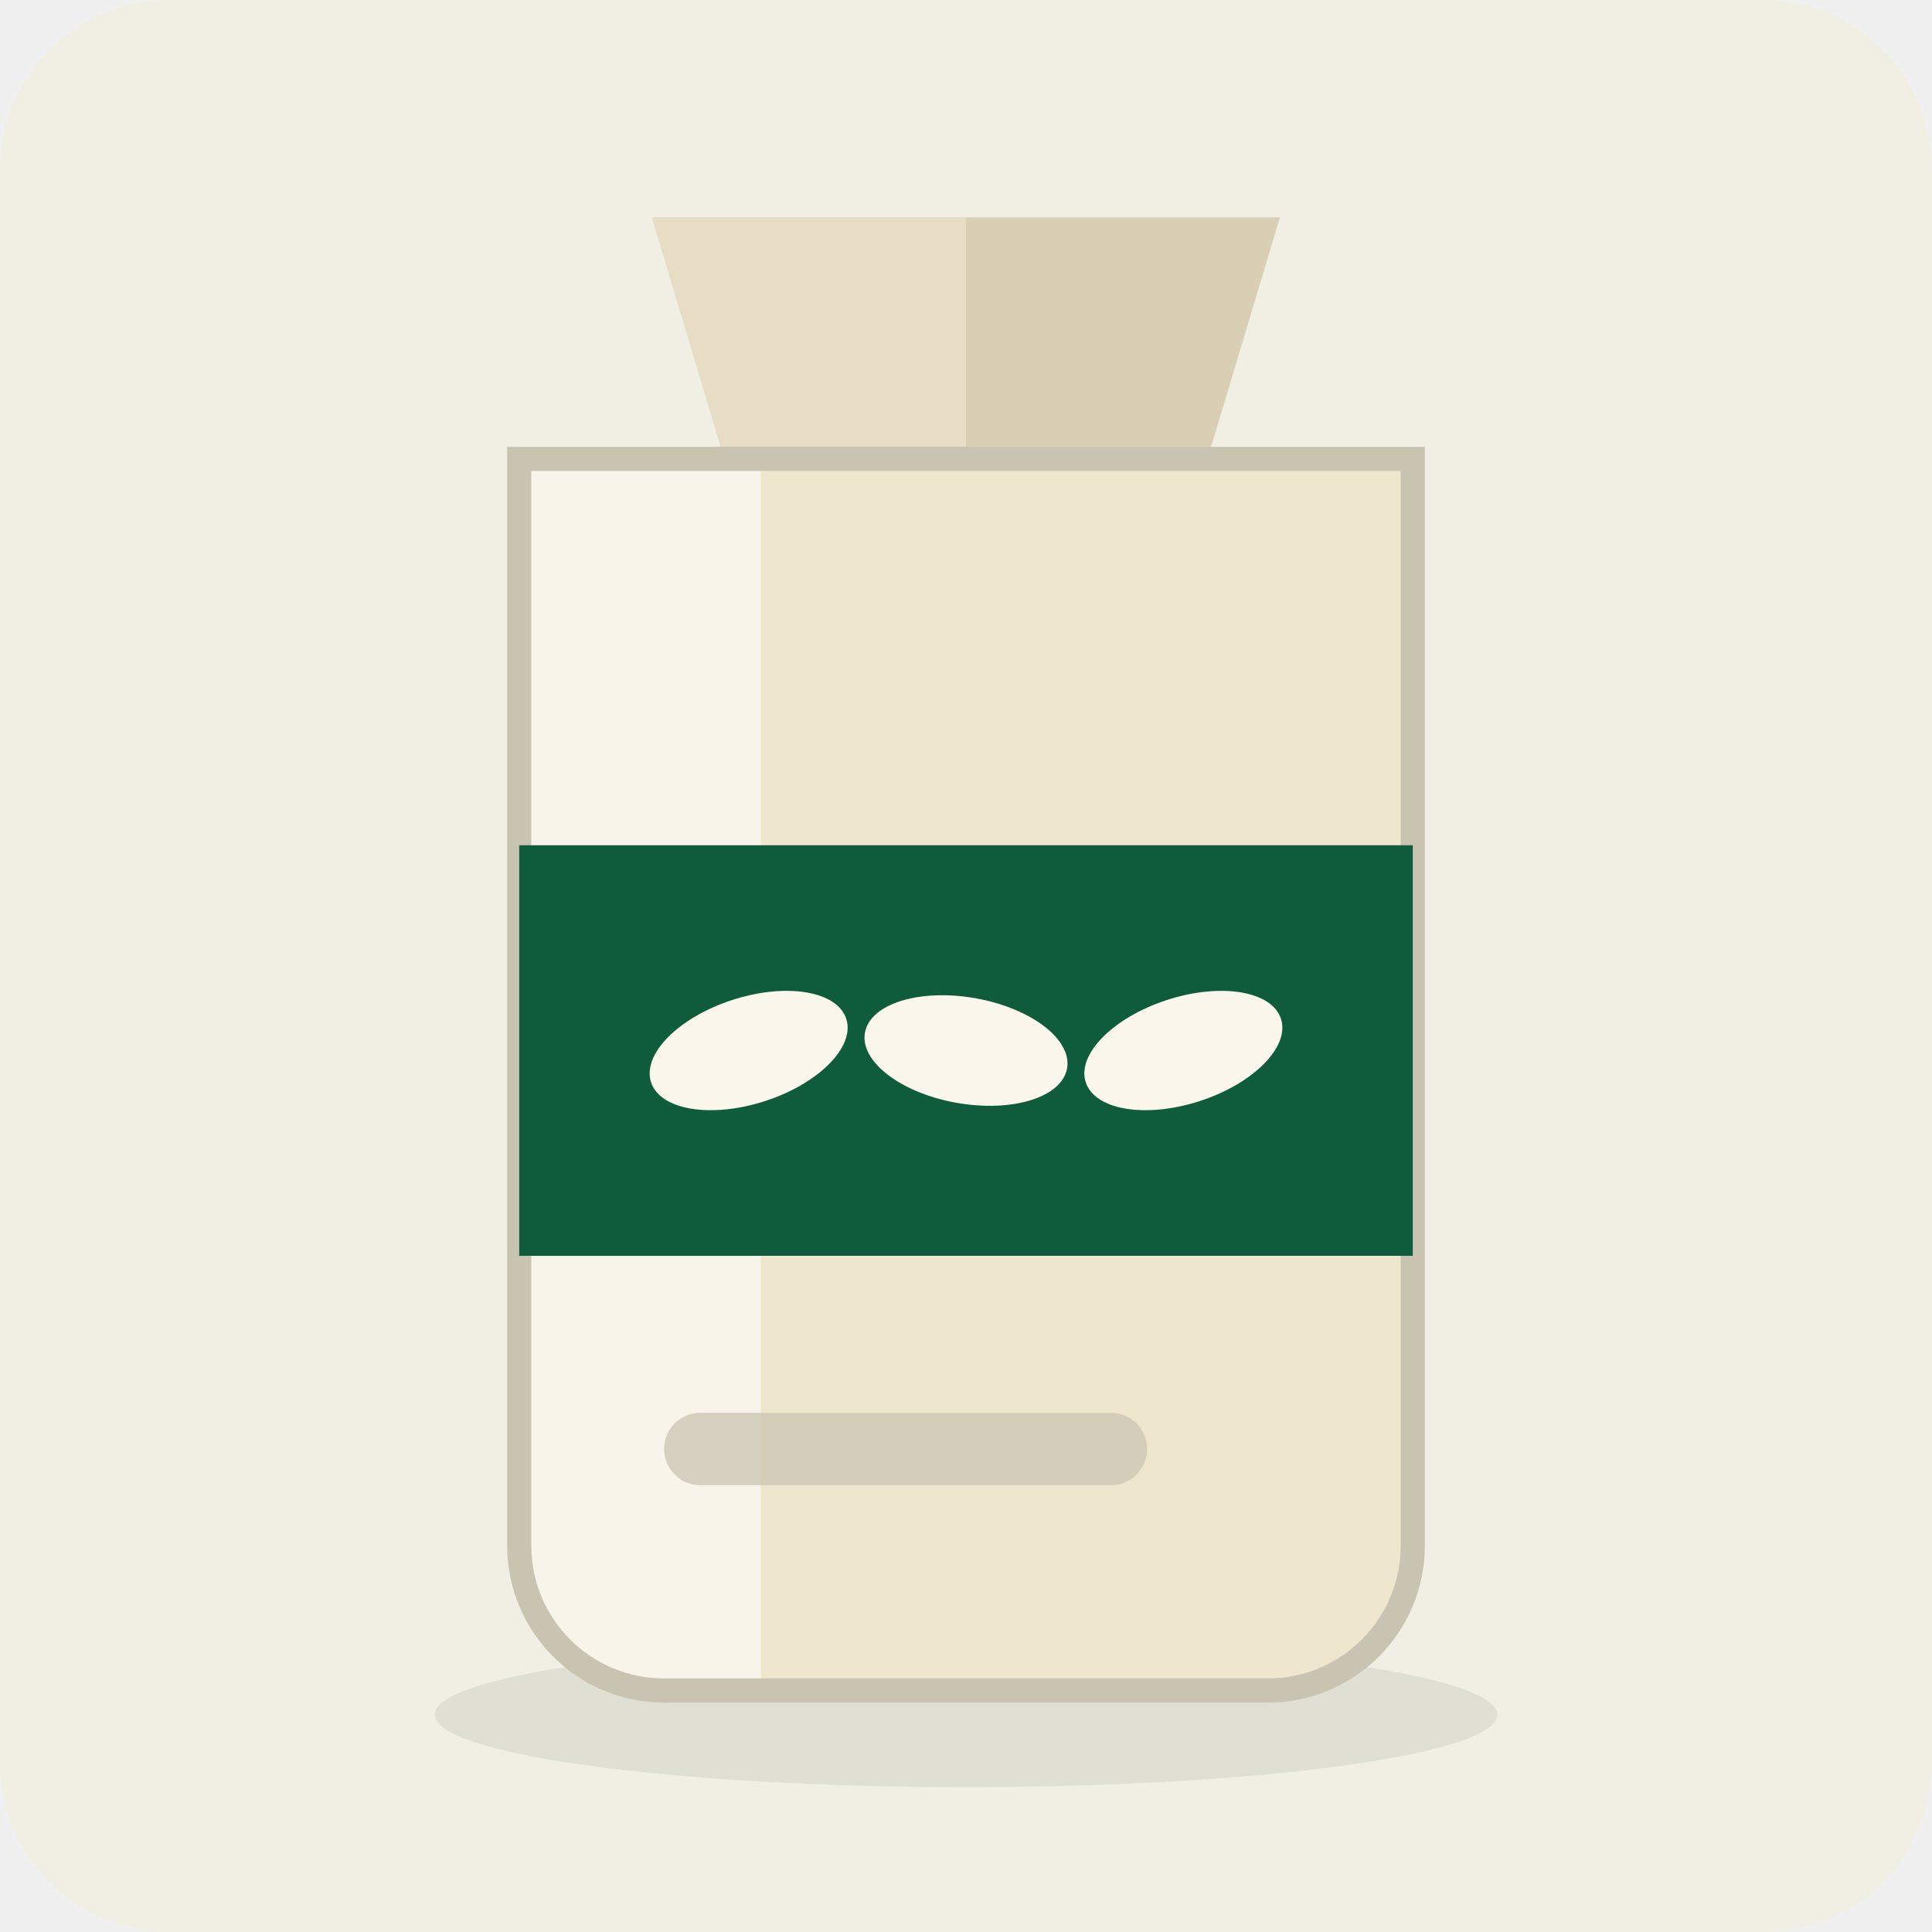
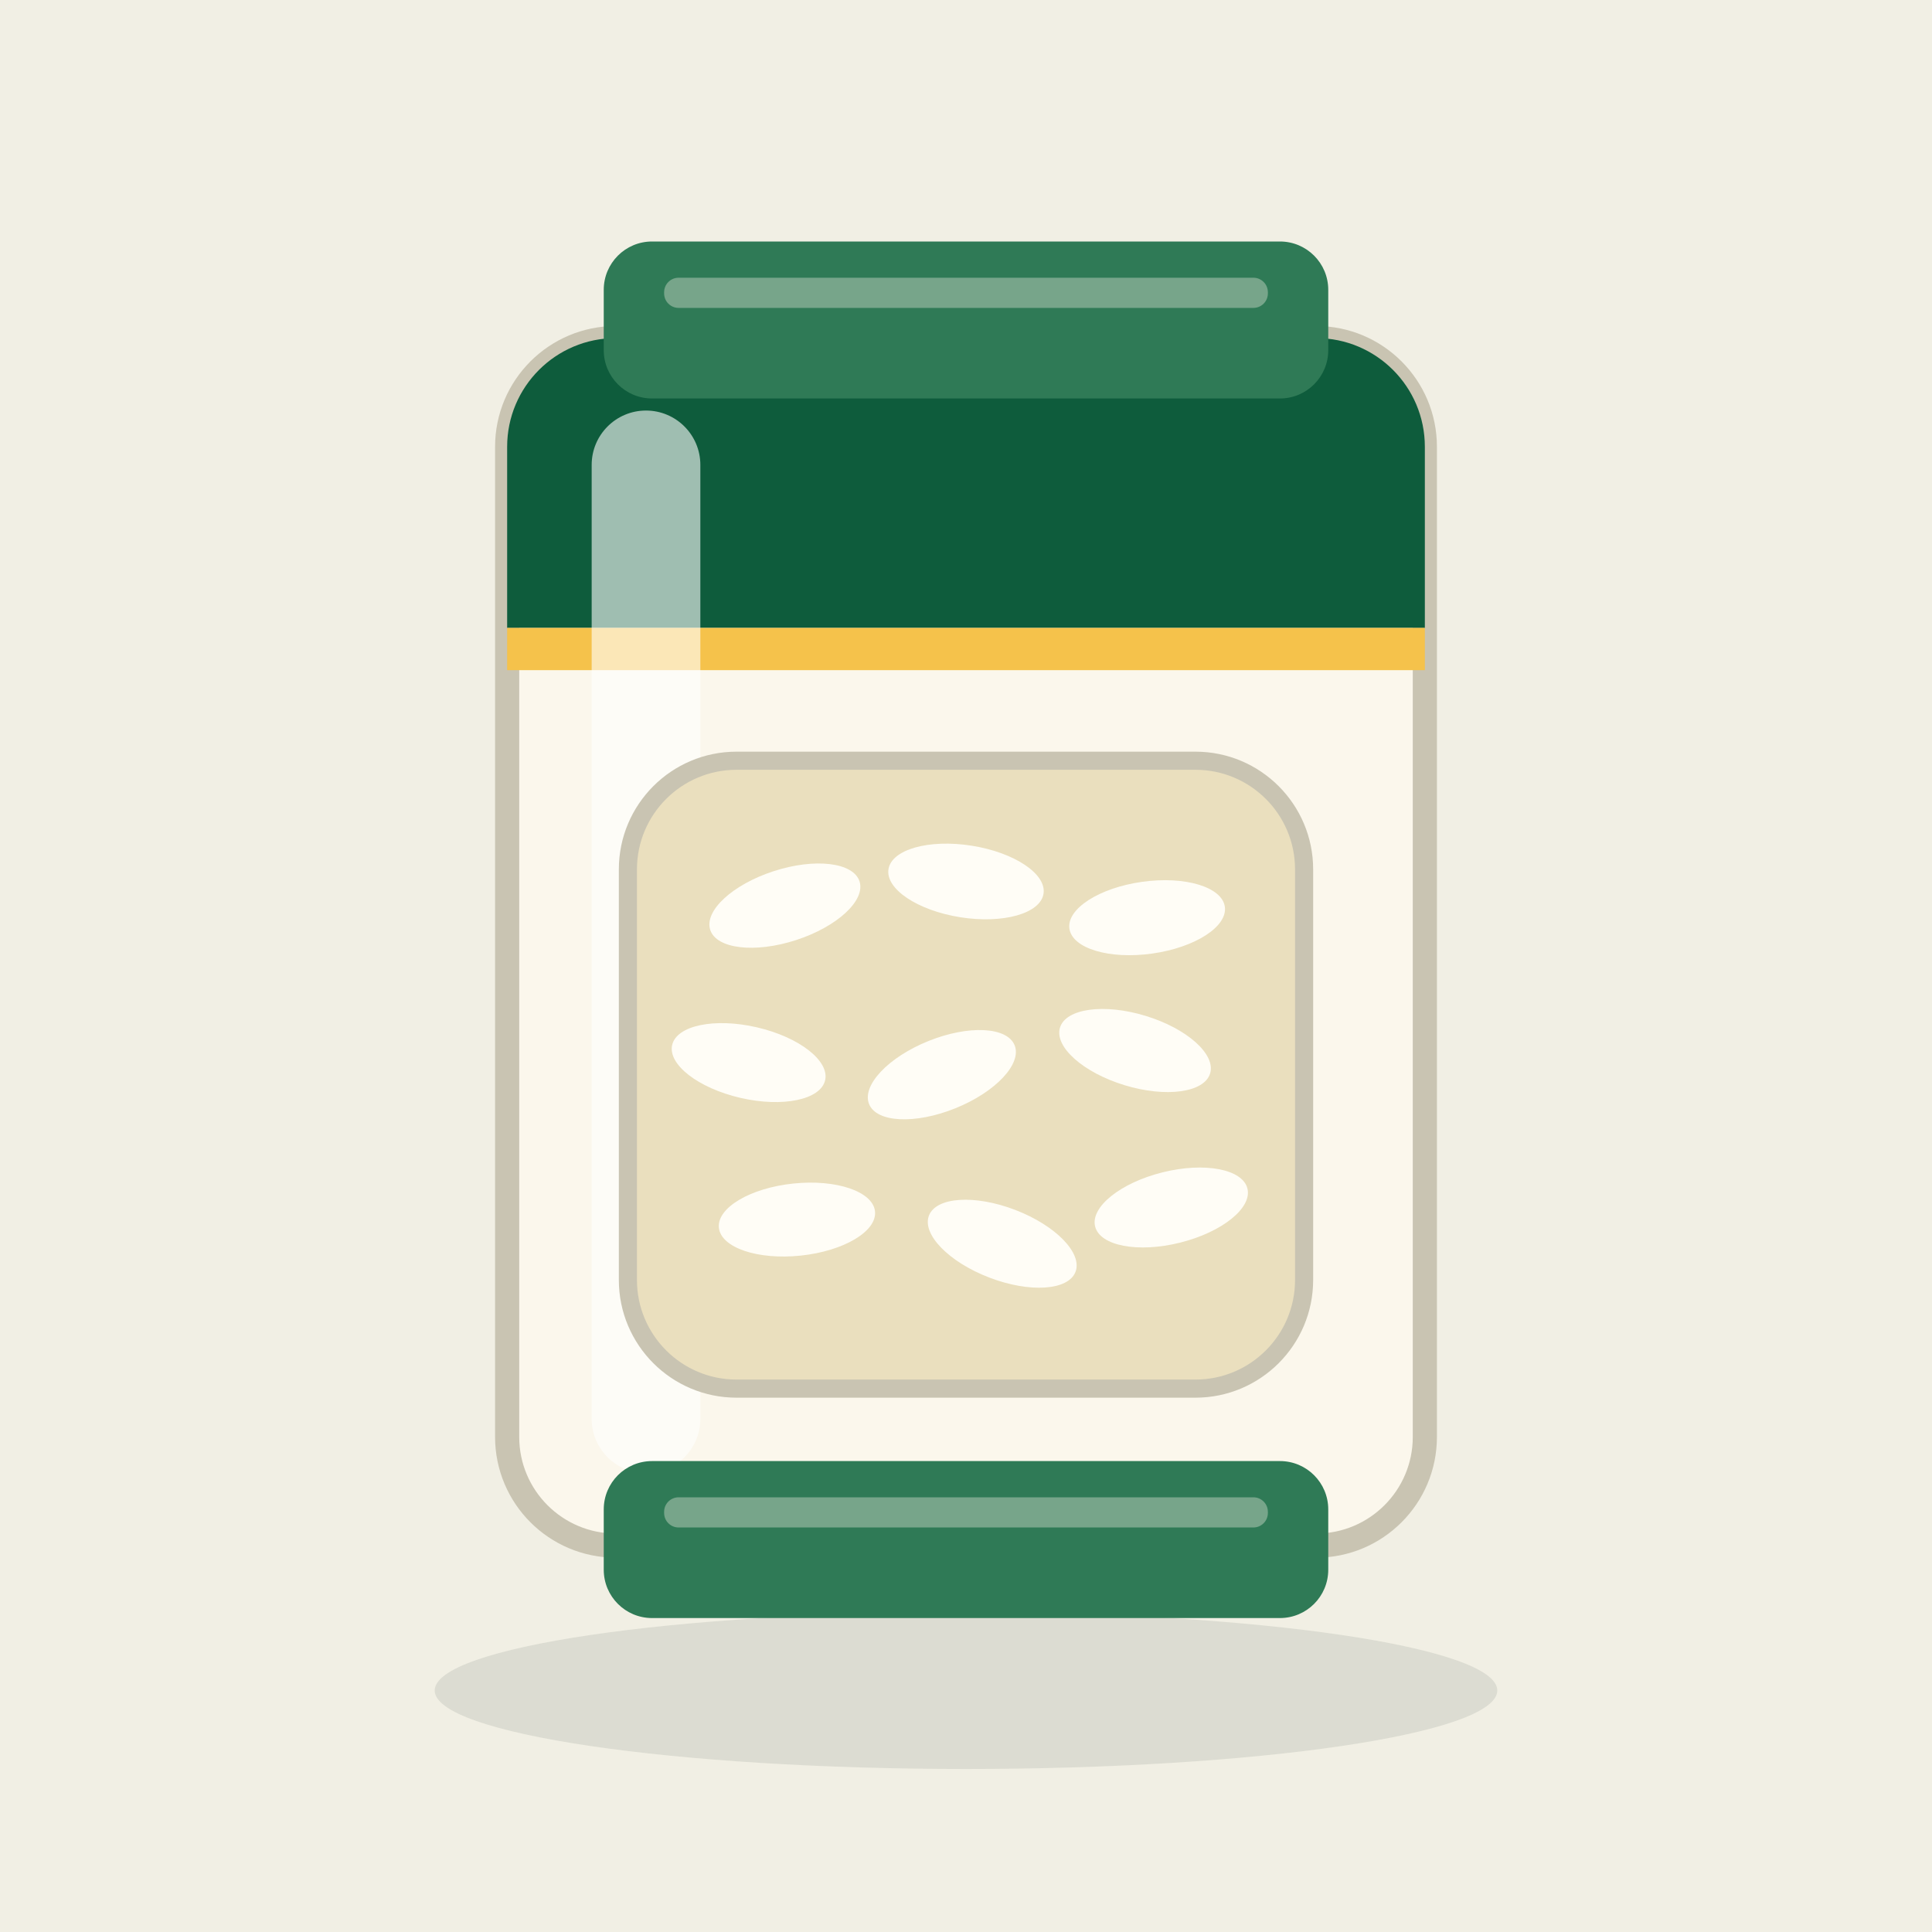
<svg xmlns="http://www.w3.org/2000/svg" viewBox="0 0 160 160" width="160" height="160" role="img" aria-hidden="true" focusable="false">
-   <rect width="160" height="160" rx="14" fill="#F1EFE4" />
-   <ellipse cx="80" cy="142" rx="44" ry="6" fill="#10231C" opacity="0.08" />
-   <path d="M54 18h52l-6 20H60z" fill="#D8CFB4" />
-   <path d="M54 18h26v20H60z" fill="#E6DDC4" />
-   <path d="M43 38h74v90a12 12 0 0 1-12 12H55a12 12 0 0 1-12-12z" fill="#EFE6CE" />
-   <path d="M43 38h20v102h-8a12 12 0 0 1-12-12z" fill="#FFFFFF" opacity="0.55" />
-   <path d="M43 38h74v90a12 12 0 0 1-12 12H55a12 12 0 0 1-12-12z" fill="none" stroke="#C9C4B2" stroke-width="2" />
-   <rect x="43" y="70" width="74" height="34" fill="#0E5C3C" />
-   <g fill="#FBF7EC">
-     <ellipse cx="62" cy="87" rx="8.5" ry="4.4" transform="rotate(-18 62 87)" />
-     <ellipse cx="80" cy="87" rx="8.5" ry="4.4" transform="rotate(10 80 87)" />
-     <ellipse cx="98" cy="87" rx="8.5" ry="4.4" transform="rotate(-18 98 87)" />
+   <rect width="160" height="160" fill="#F1EFE4" />
+   <ellipse cx="80" cy="140" rx="44" ry="6.5" fill="#10231C" opacity="0.09" />
+   <rect x="42" y="28" width="76" height="100" rx="9" fill="#FBF7EC" stroke="#C9C4B2" stroke-width="2" />
+   <path d="M42 37a9 9 0 0 1 9-9h58a9 9 0 0 1 9 9v15H42z" fill="#0E5C3C" />
+   <rect x="42" y="52" width="76" height="3.5" fill="#F5C24B" />
+   <rect x="49" y="34" width="9" height="88" rx="4.5" fill="#FFFFFF" opacity="0.6" />
+   <rect x="52" y="63" width="56" height="52" rx="9" fill="#EADFBE" stroke="#C9C4B2" stroke-width="1.5" />
+   <g fill="#FFFDF6">
+     <ellipse cx="65" cy="75" rx="6.5" ry="3" transform="rotate(-18 65 75)" />
+     <ellipse cx="80" cy="73" rx="6.5" ry="3" transform="rotate(9 80 73)" />
+     <ellipse cx="95" cy="76" rx="6.5" ry="3" transform="rotate(-8 95 76)" />
+     <ellipse cx="62" cy="88" rx="6.5" ry="3" transform="rotate(13 62 88)" />
+     <ellipse cx="78" cy="89" rx="6.5" ry="3" transform="rotate(-22 78 89)" />
+     <ellipse cx="94" cy="87" rx="6.5" ry="3" transform="rotate(17 94 87)" />
+     <ellipse cx="66" cy="101" rx="6.5" ry="3" transform="rotate(-6 66 101)" />
+     <ellipse cx="83" cy="103" rx="6.5" ry="3" transform="rotate(21 83 103)" />
+     <ellipse cx="97" cy="100" rx="6.5" ry="3" transform="rotate(-14 97 100)" />
  </g>
-   <rect x="55" y="117" width="40" height="6" rx="3" fill="#C9C4B2" opacity="0.75" />
+   <rect x="50" y="20" width="60" height="13" rx="4" fill="#2F7A56" />
+   <rect x="55" y="23" width="50" height="2.5" rx="1.2" fill="#FBF7EC" opacity="0.35" />
+   <rect x="50" y="121" width="60" height="13" rx="4" fill="#2F7A56" />
+   <rect x="55" y="124" width="50" height="2.5" rx="1.2" fill="#FBF7EC" opacity="0.35" />
</svg>
